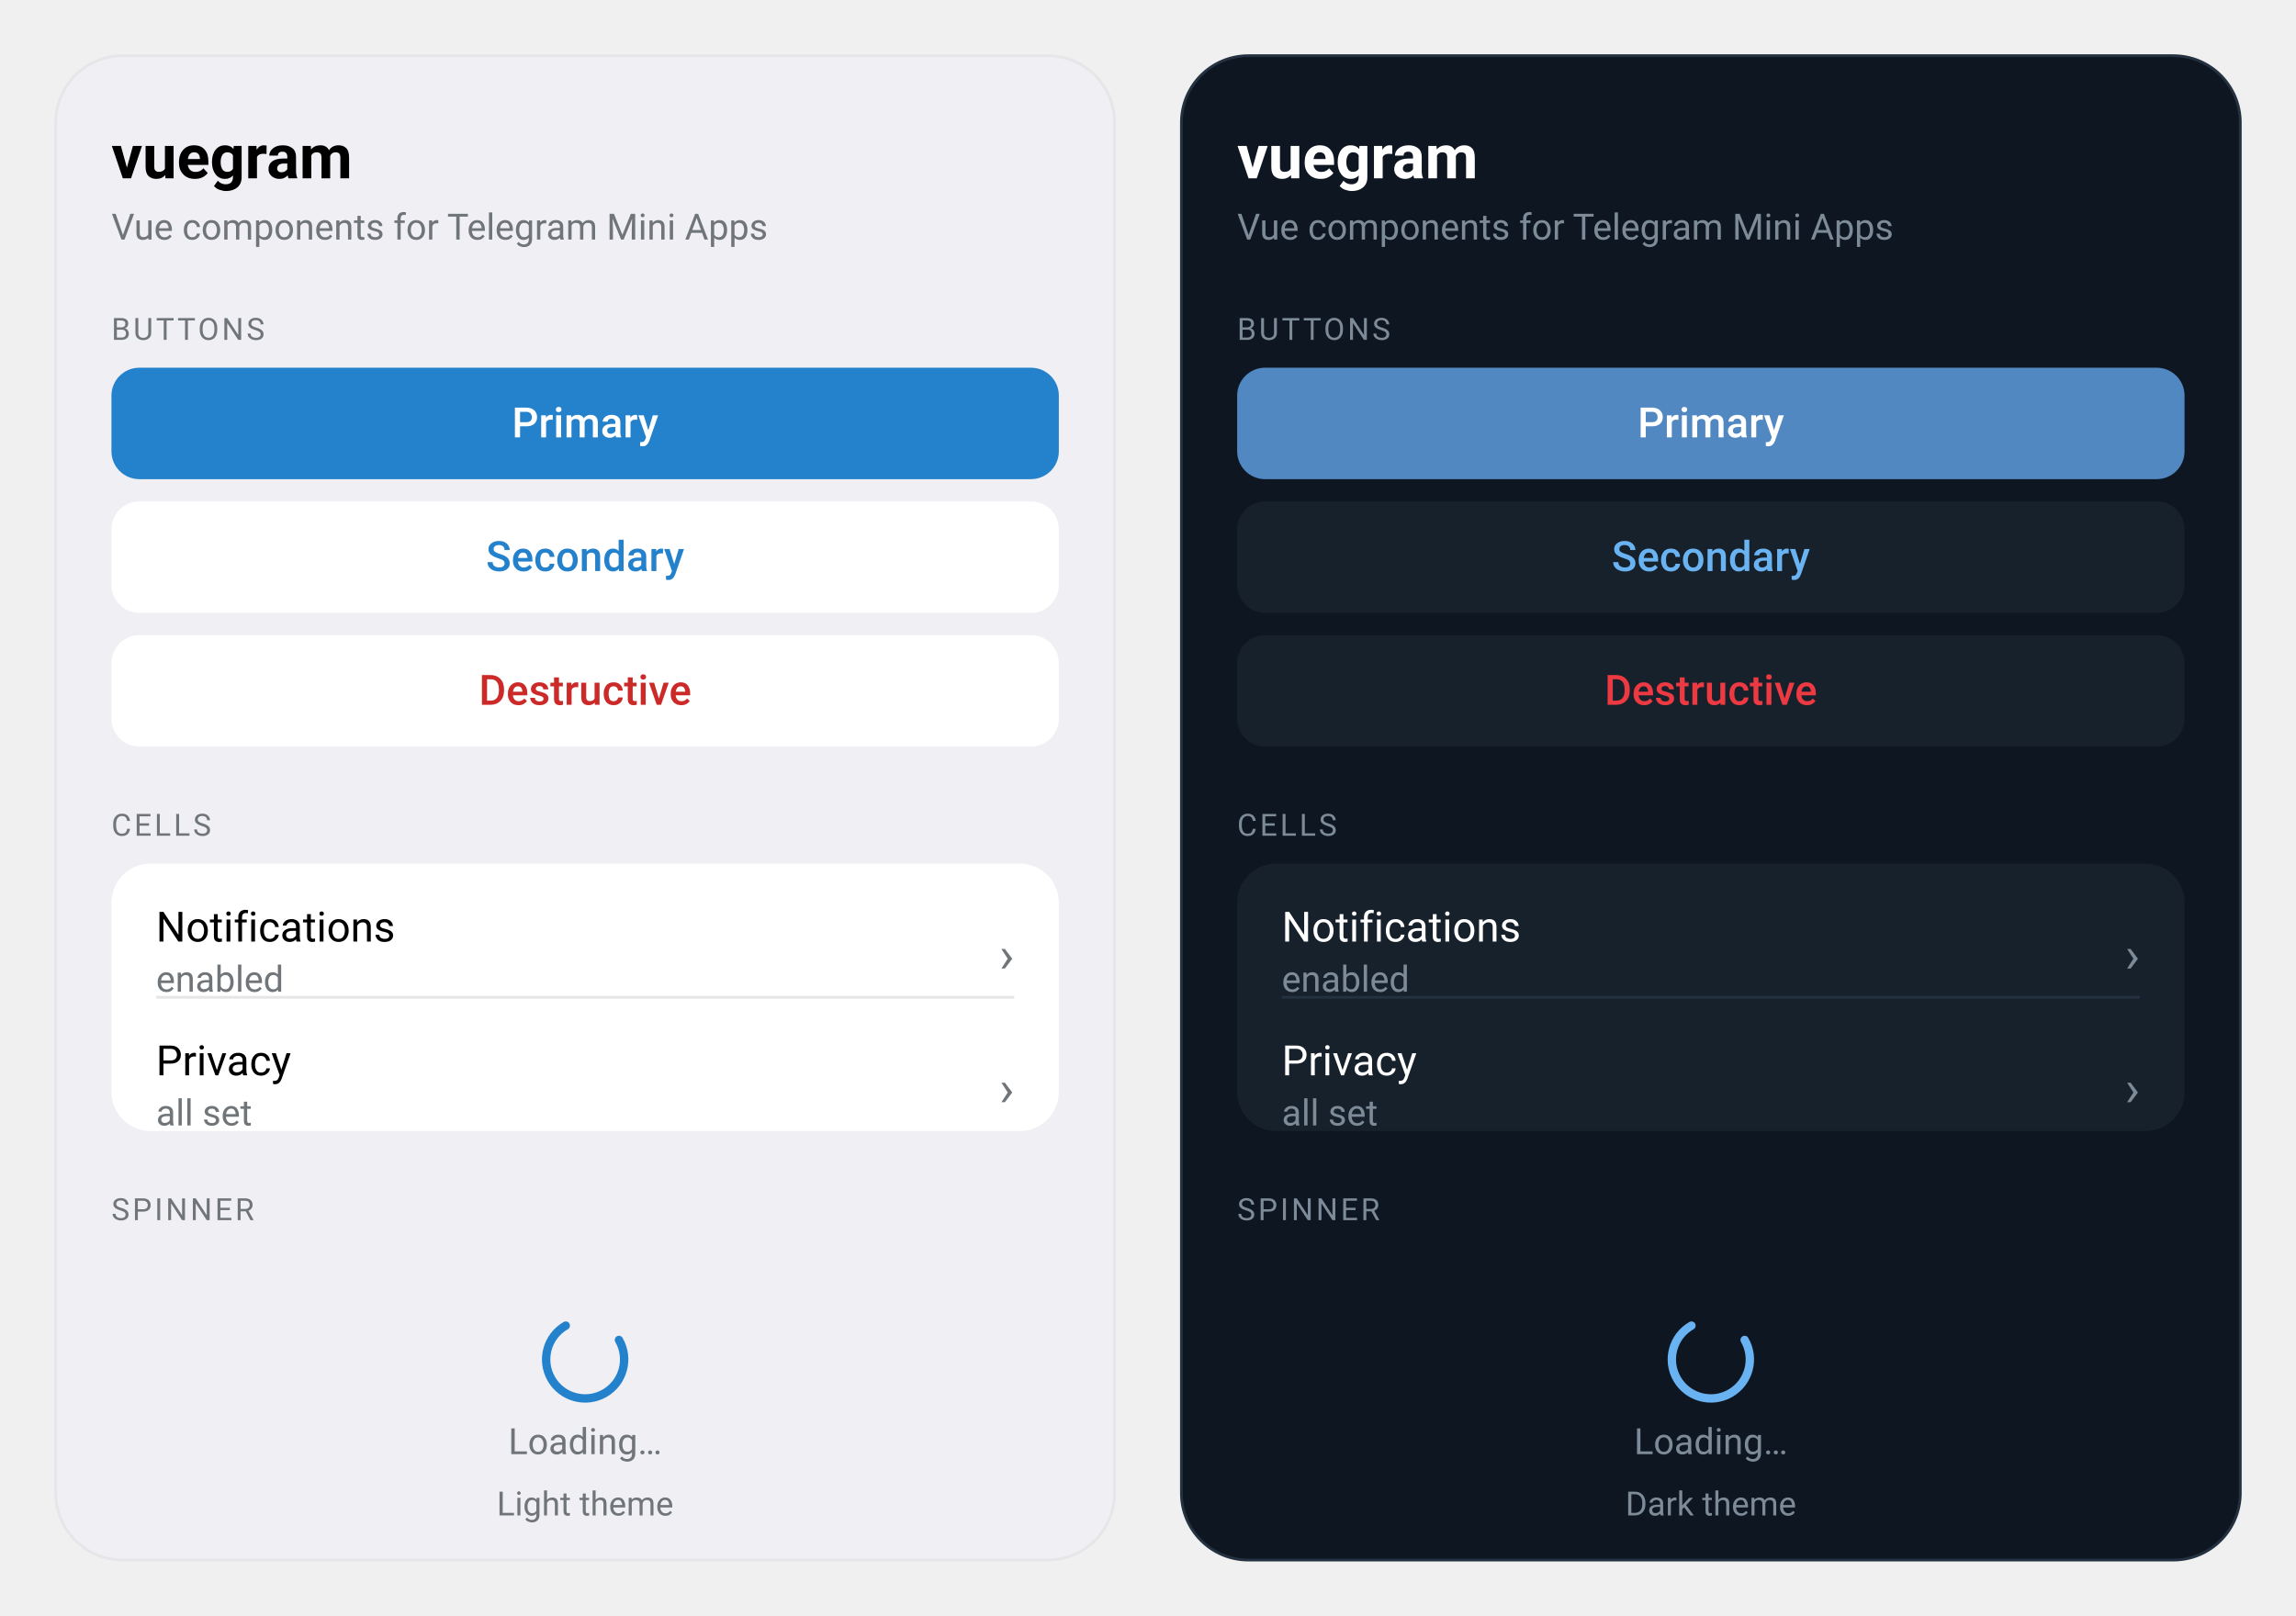
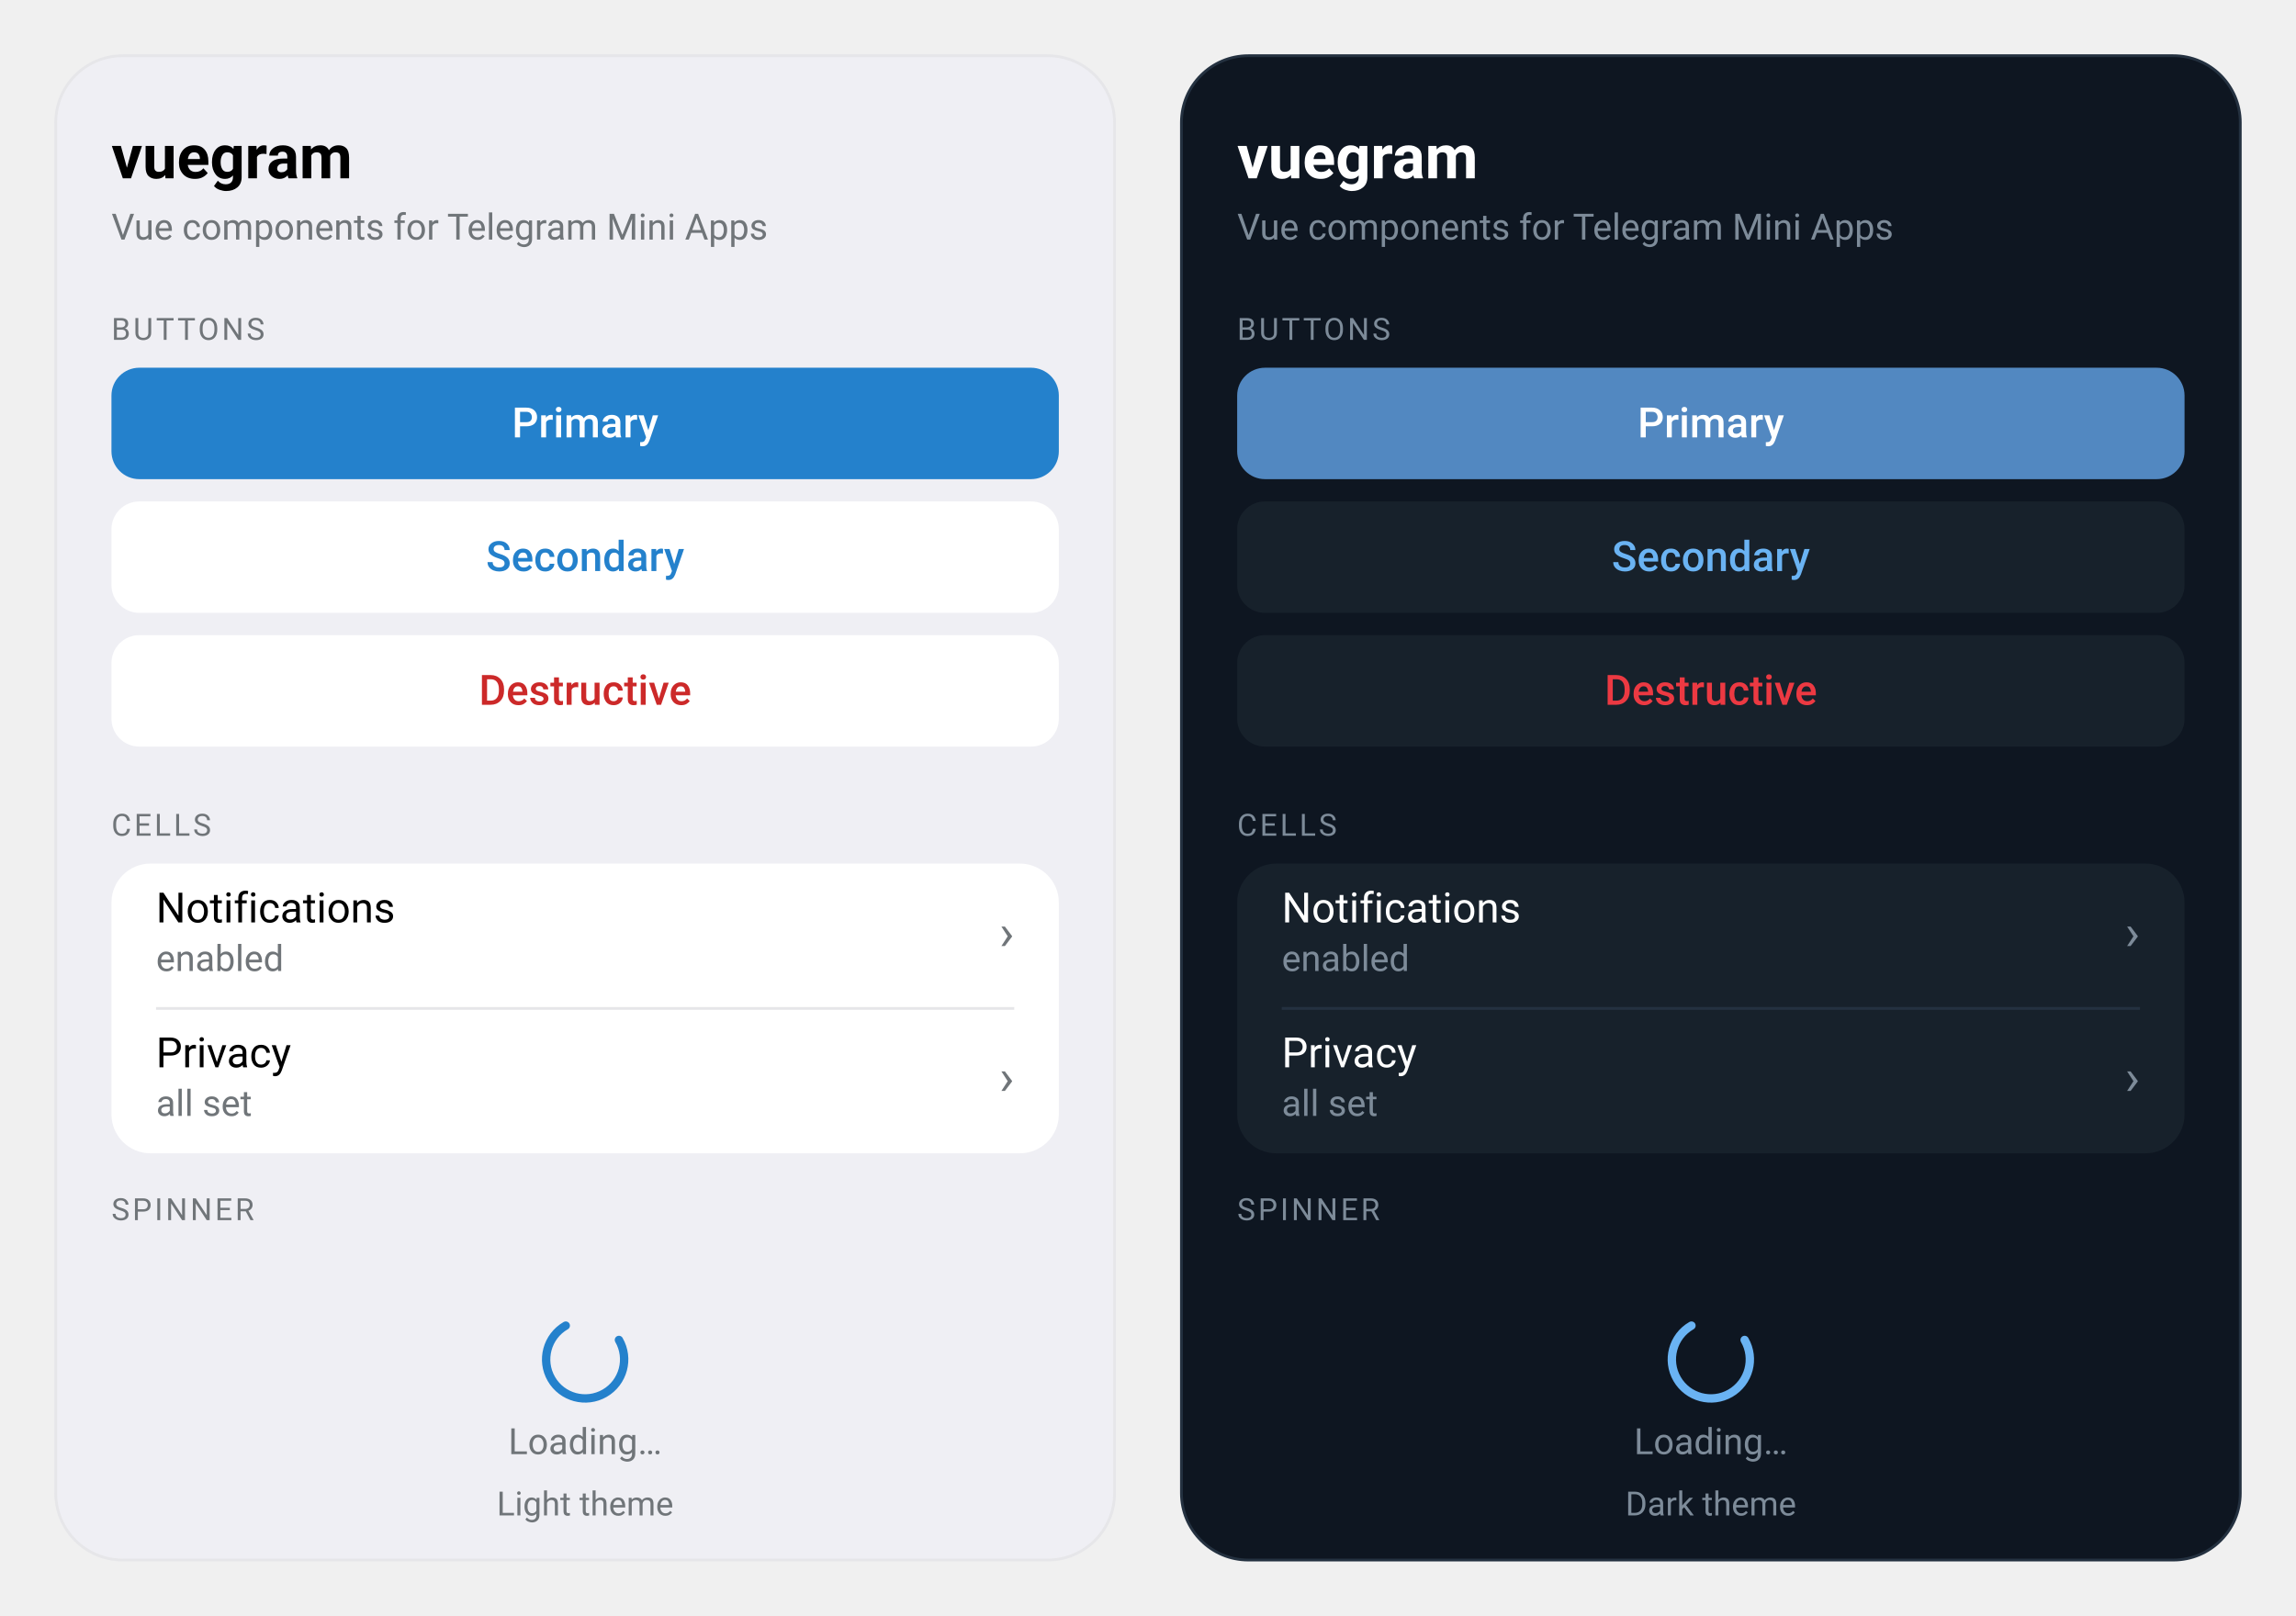
<svg xmlns="http://www.w3.org/2000/svg" width="824" height="580" viewBox="0 0 824 580" font-family="-apple-system, BlinkMacSystemFont, 'Segoe UI', Roboto, Helvetica, Arial, sans-serif">
  <g transform="translate(20,20)">
    <rect width="380" height="540" rx="24" fill="#efeff4" stroke="#e6e6e9" />
    <text x="20" y="44" font-size="22" font-weight="700" fill="#000000">vuegram</text>
    <text x="20" y="66" font-size="13" fill="#707579">Vue components for Telegram Mini Apps</text>
    <text x="20" y="102" font-size="11" letter-spacing="1" fill="#707579">BUTTONS</text>
    <rect x="20" y="112" width="340" height="40" rx="10" fill="#2481cc" />
    <text x="190" y="137" text-anchor="middle" font-size="15" font-weight="500" fill="#ffffff">Primary</text>
    <rect x="20" y="160" width="340" height="40" rx="10" fill="#ffffff" />
    <text x="190" y="185" text-anchor="middle" font-size="15" font-weight="500" fill="#2481cc">Secondary</text>
    <rect x="20" y="208" width="340" height="40" rx="10" fill="#ffffff" />
    <text x="190" y="233" text-anchor="middle" font-size="15" font-weight="500" fill="#cc2929">Destructive</text>
    <text x="20" y="280" font-size="11" letter-spacing="1" fill="#707579">CELLS</text>
-     <rect x="20" y="290" width="340" height="96" rx="14" fill="#ffffff" />
-     <text x="36" y="318" font-size="15" fill="#000000">Notifications</text>
-     <text x="36" y="336" font-size="13" fill="#707579">enabled</text>
-     <text x="344" y="329" text-anchor="end" font-size="18" fill="#707579">›</text>
-     <line x1="36" y1="338" x2="344" y2="338" stroke="#e6e6e9" />
-     <text x="36" y="366" font-size="15" fill="#000000">Privacy</text>
-     <text x="36" y="384" font-size="13" fill="#707579">all set</text>
-     <text x="344" y="377" text-anchor="end" font-size="18" fill="#707579">›</text>
+     <rect x="20" y="290" width="340" height="104" rx="14" fill="#ffffff" />
+     <text x="36" y="307" font-size="15" dominant-baseline="middle" fill="#000000">Notifications</text>
+     <text x="36" y="325" font-size="13" dominant-baseline="middle" fill="#707579">enabled</text>
+     <text x="344" y="316" text-anchor="end" dominant-baseline="middle" font-size="18" fill="#707579">›</text>
+     <line x1="36" y1="342" x2="344" y2="342" stroke="#e6e6e9" />
+     <text x="36" y="359" font-size="15" dominant-baseline="middle" fill="#000000">Privacy</text>
+     <text x="36" y="377" font-size="13" dominant-baseline="middle" fill="#707579">all set</text>
+     <text x="344" y="368" text-anchor="end" dominant-baseline="middle" font-size="18" fill="#707579">›</text>
    <text x="20" y="418" font-size="11" letter-spacing="1" fill="#707579">SPINNER</text>
    <circle cx="190" cy="468" r="14" fill="none" stroke="#2481cc" stroke-width="3" stroke-linecap="round" stroke-dasharray="66 24" transform="rotate(-30 190 468)" />
    <text x="190" y="502" text-anchor="middle" font-size="13" fill="#707579">Loading…</text>
    <text x="190" y="524" text-anchor="middle" font-size="12" fill="#707579">Light theme</text>
  </g>
  <g transform="translate(424,20)">
    <rect width="380" height="540" rx="24" fill="#0e1621" stroke="#243140" />
    <text x="20" y="44" font-size="22" font-weight="700" fill="#ffffff">vuegram</text>
    <text x="20" y="66" font-size="13" fill="#7d8b99">Vue components for Telegram Mini Apps</text>
    <text x="20" y="102" font-size="11" letter-spacing="1" fill="#7d8b99">BUTTONS</text>
    <rect x="20" y="112" width="340" height="40" rx="10" fill="#5288c1" />
    <text x="190" y="137" text-anchor="middle" font-size="15" font-weight="500" fill="#ffffff">Primary</text>
    <rect x="20" y="160" width="340" height="40" rx="10" fill="#17212b" />
    <text x="190" y="185" text-anchor="middle" font-size="15" font-weight="500" fill="#6ab3f3">Secondary</text>
    <rect x="20" y="208" width="340" height="40" rx="10" fill="#17212b" />
    <text x="190" y="233" text-anchor="middle" font-size="15" font-weight="500" fill="#ec3942">Destructive</text>
    <text x="20" y="280" font-size="11" letter-spacing="1" fill="#7d8b99">CELLS</text>
-     <rect x="20" y="290" width="340" height="96" rx="14" fill="#17212b" />
-     <text x="36" y="318" font-size="15" fill="#ffffff">Notifications</text>
-     <text x="36" y="336" font-size="13" fill="#7d8b99">enabled</text>
-     <text x="344" y="329" text-anchor="end" font-size="18" fill="#7d8b99">›</text>
-     <line x1="36" y1="338" x2="344" y2="338" stroke="#243140" />
-     <text x="36" y="366" font-size="15" fill="#ffffff">Privacy</text>
-     <text x="36" y="384" font-size="13" fill="#7d8b99">all set</text>
-     <text x="344" y="377" text-anchor="end" font-size="18" fill="#7d8b99">›</text>
+     <rect x="20" y="290" width="340" height="104" rx="14" fill="#17212b" />
+     <text x="36" y="307" font-size="15" dominant-baseline="middle" fill="#ffffff">Notifications</text>
+     <text x="36" y="325" font-size="13" dominant-baseline="middle" fill="#7d8b99">enabled</text>
+     <text x="344" y="316" text-anchor="end" dominant-baseline="middle" font-size="18" fill="#7d8b99">›</text>
+     <line x1="36" y1="342" x2="344" y2="342" stroke="#243140" />
+     <text x="36" y="359" font-size="15" dominant-baseline="middle" fill="#ffffff">Privacy</text>
+     <text x="36" y="377" font-size="13" dominant-baseline="middle" fill="#7d8b99">all set</text>
+     <text x="344" y="368" text-anchor="end" dominant-baseline="middle" font-size="18" fill="#7d8b99">›</text>
    <text x="20" y="418" font-size="11" letter-spacing="1" fill="#7d8b99">SPINNER</text>
    <circle cx="190" cy="468" r="14" fill="none" stroke="#6ab3f3" stroke-width="3" stroke-linecap="round" stroke-dasharray="66 24" transform="rotate(-30 190 468)" />
    <text x="190" y="502" text-anchor="middle" font-size="13" fill="#7d8b99">Loading…</text>
    <text x="190" y="524" text-anchor="middle" font-size="12" fill="#7d8b99">Dark theme</text>
  </g>
</svg>
